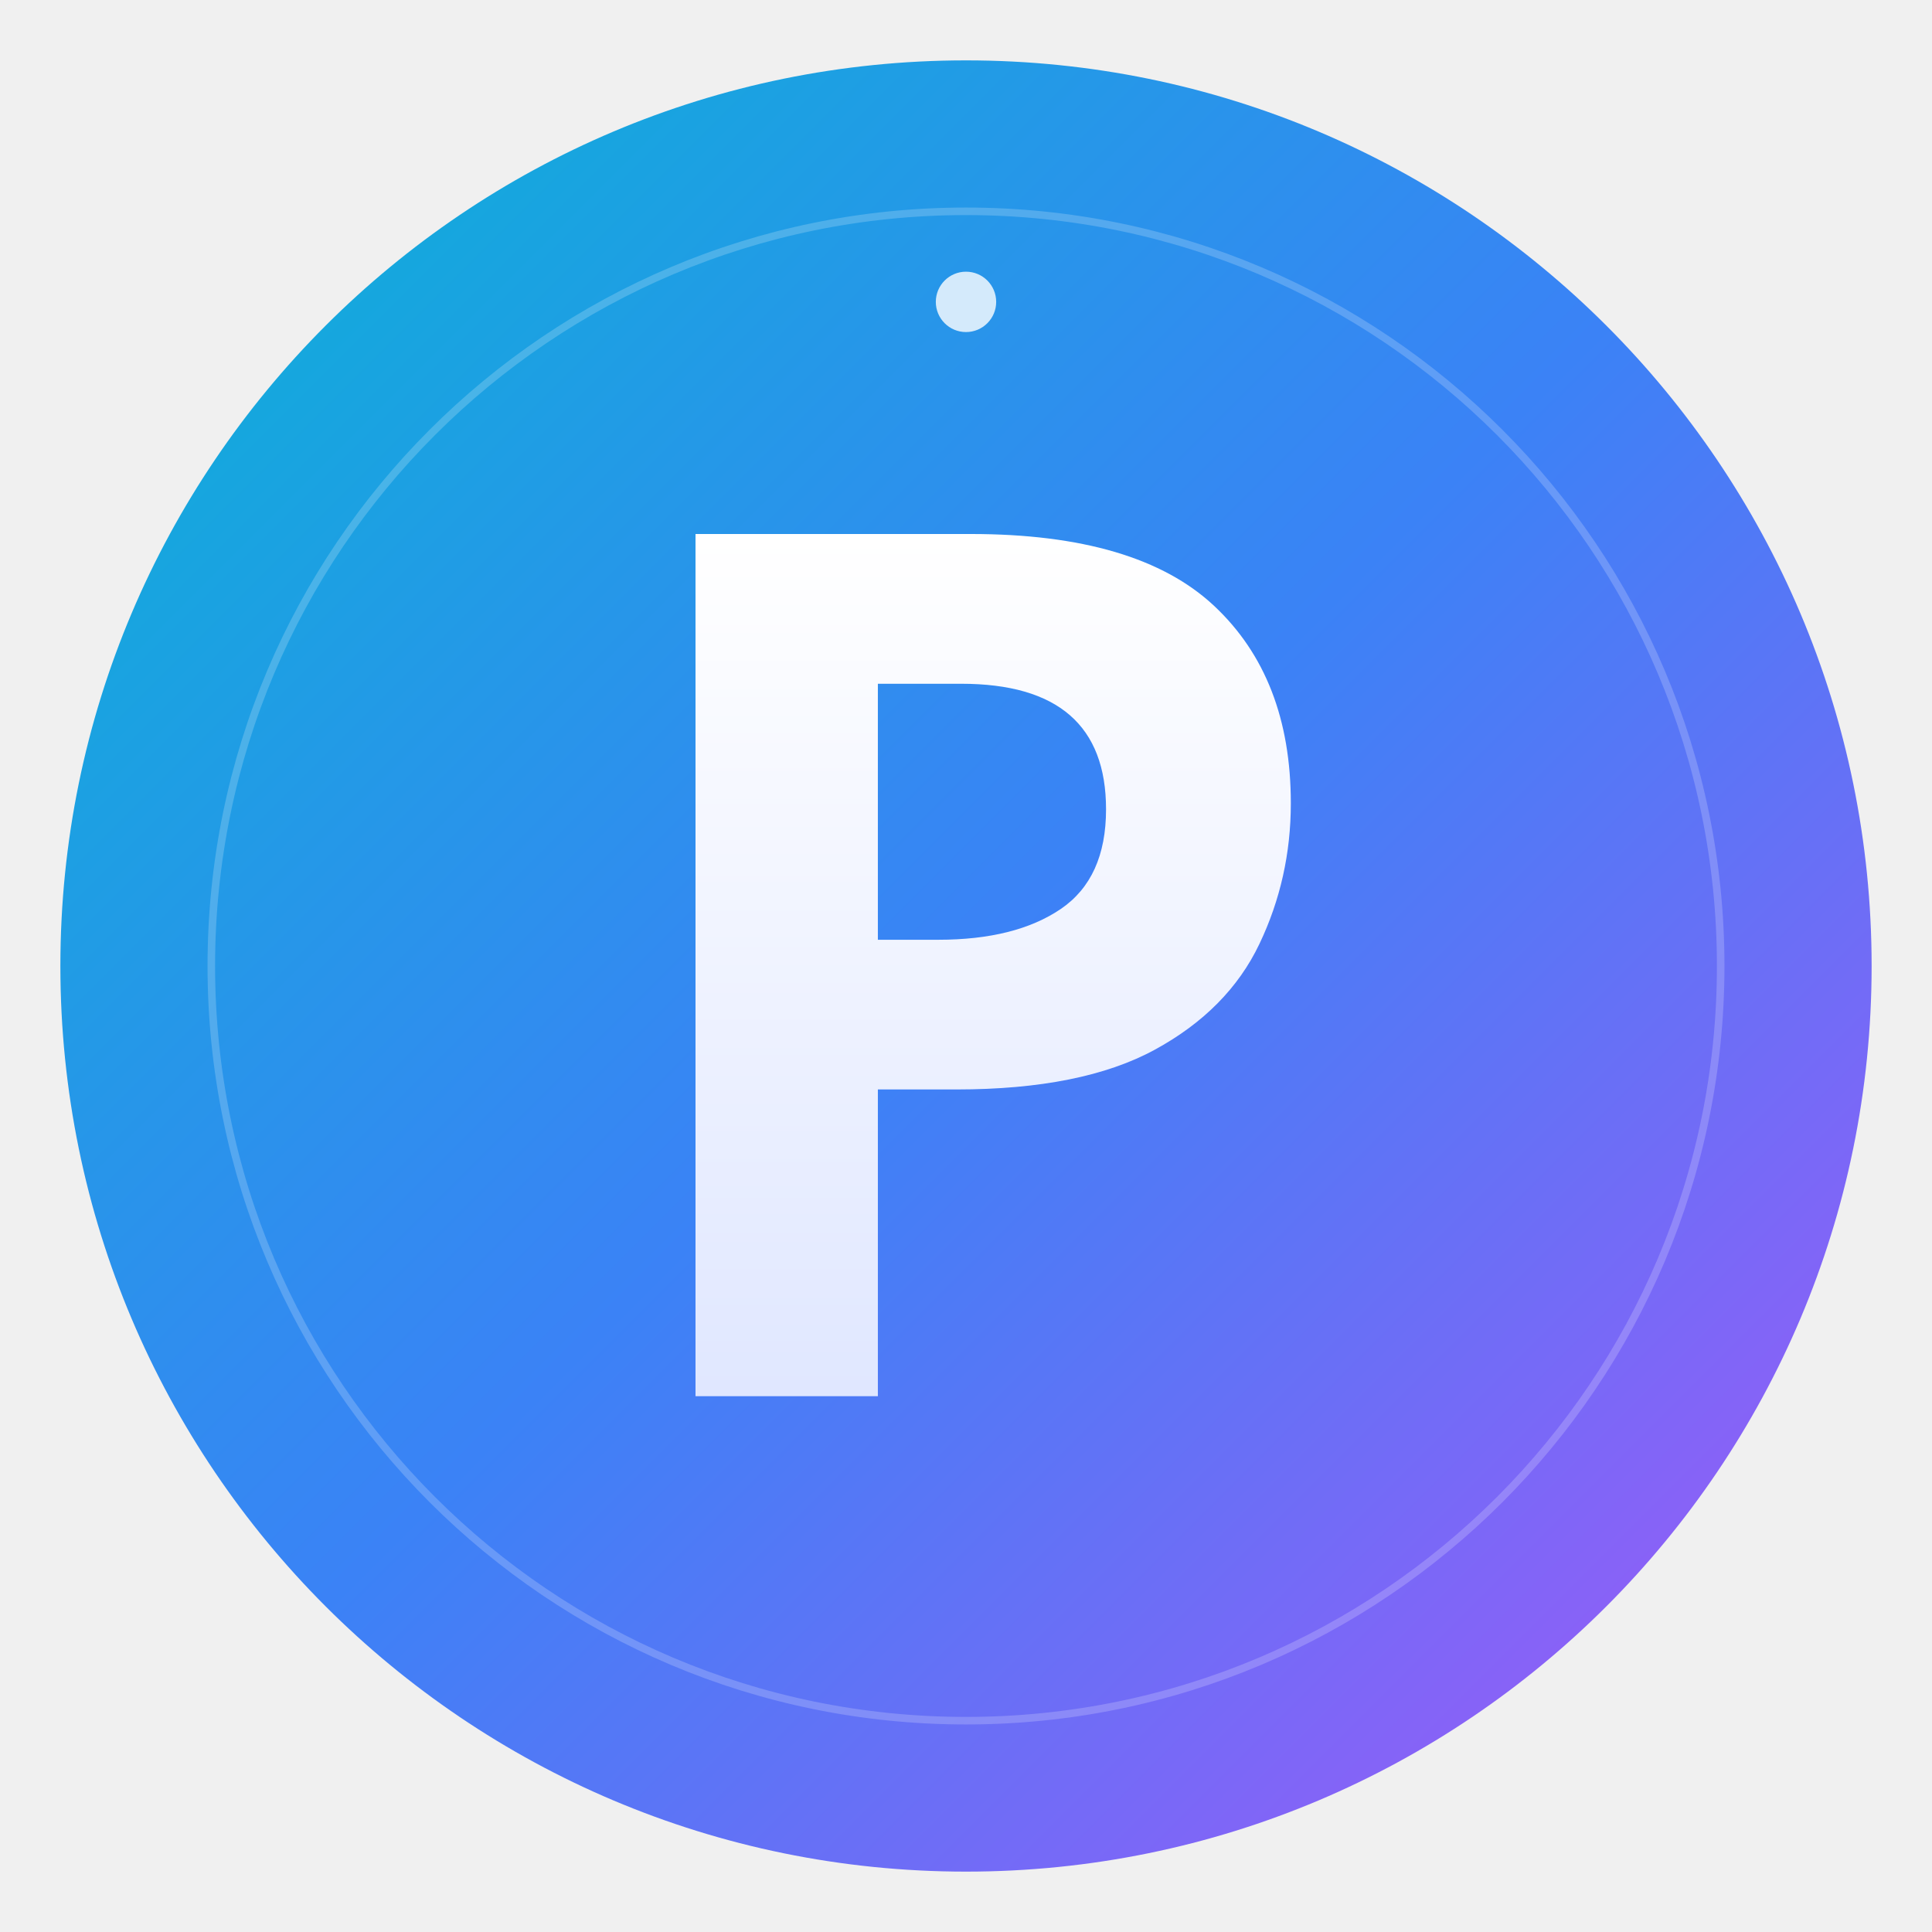
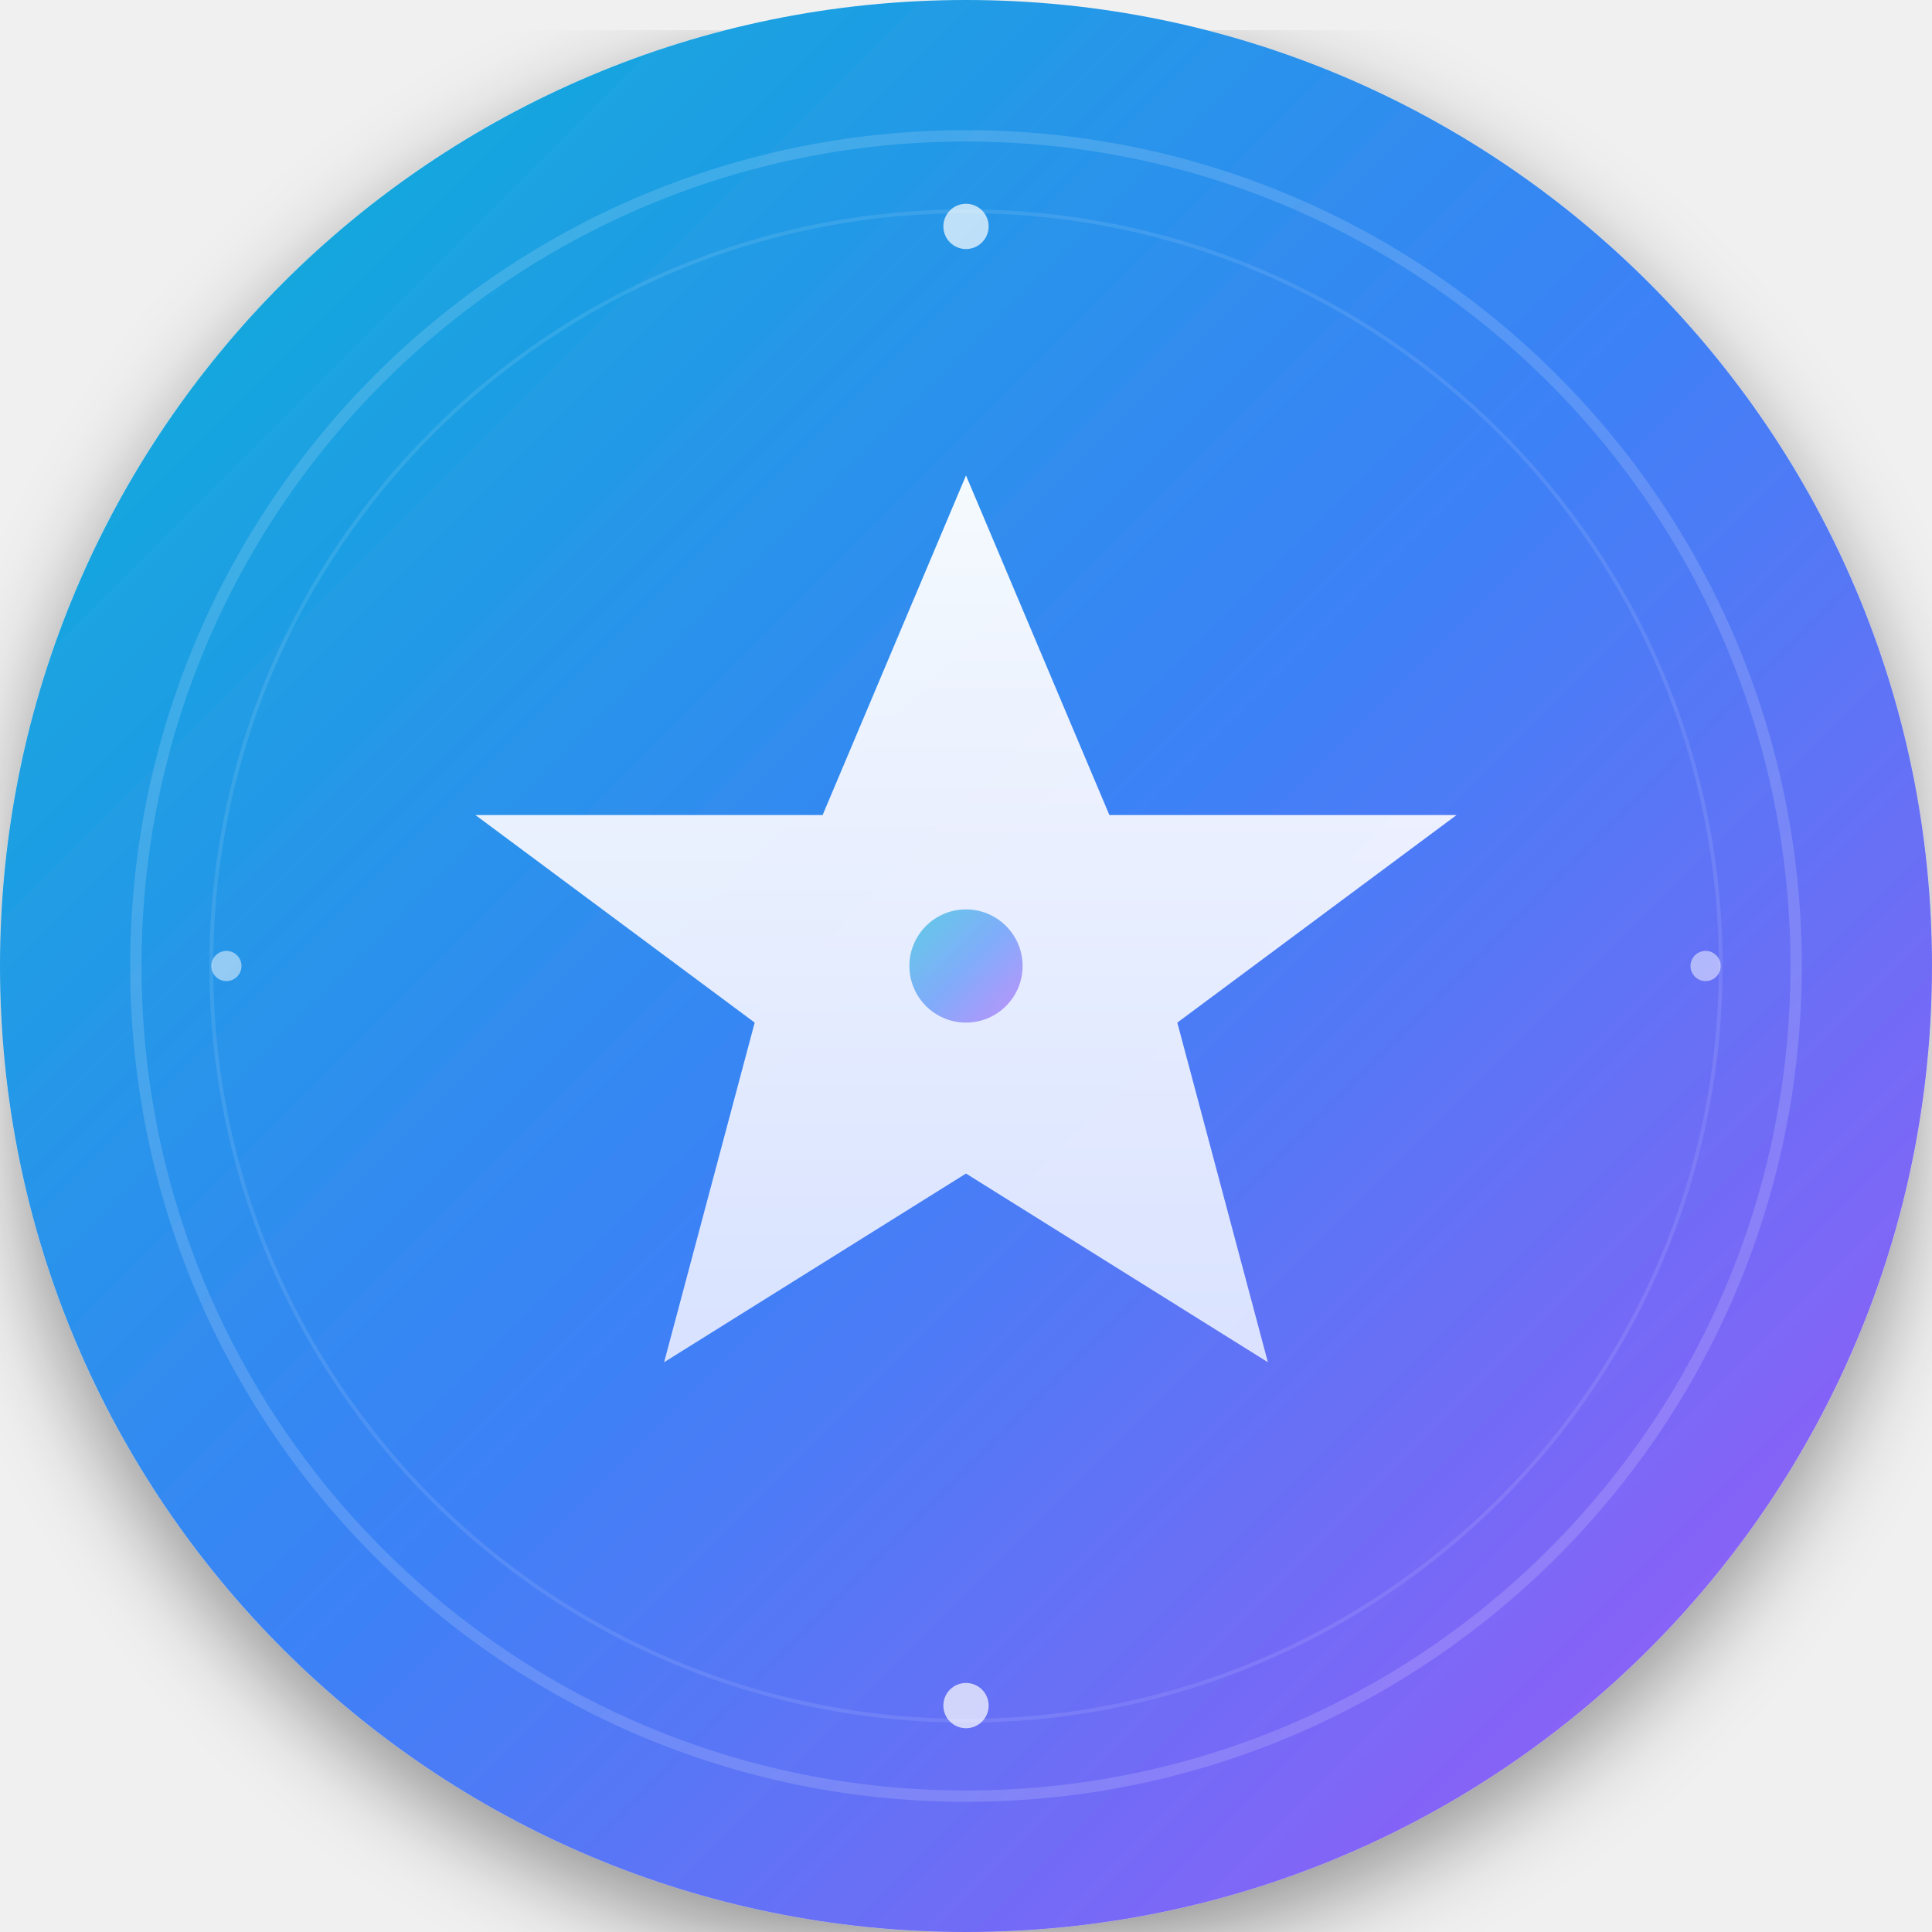
<svg xmlns="http://www.w3.org/2000/svg" viewBox="0 0 512 512" width="512" height="512">
  <defs>
    <linearGradient id="bg" x1="0%" y1="0%" x2="100%" y2="100%">
      <stop offset="0%" stop-color="#06b6d4" />
      <stop offset="50%" stop-color="#3b82f6" />
      <stop offset="100%" stop-color="#a855f7" />
    </linearGradient>
    <linearGradient id="letter" x1="0%" y1="0%" x2="0%" y2="100%">
      <stop offset="0%" stop-color="#ffffff" />
      <stop offset="100%" stop-color="#e0e7ff" />
    </linearGradient>
+     <filter id="shadow" x="-50%" y="-50%" width="200%" height="200%">
+       <feGaussianBlur in="SourceAlpha" stdDeviation="12" />
+       <feOffset dx="0" dy="8" result="offsetblur" />
+       <feFlood flood-color="#000" flood-opacity="0.4" />
+       <feComposite in2="offsetblur" operator="in" />
+       <feMerge>
+         <feMergeNode />
+         <feMergeNode in="SourceGraphic" />
+       </feMerge>
+     </filter>
  </defs>
-   <circle cx="256" cy="256" r="240" fill="url(#bg)" />
-   <circle cx="256" cy="256" r="200" fill="none" stroke="rgba(255,255,255,0.2)" stroke-width="2" />
-   <text x="256" y="370" font-family="sans-serif" font-size="320" font-weight="900" fill="url(#letter)" text-anchor="middle">P</text>
-   <circle cx="256" cy="80" r="8" fill="#ffffff" opacity="0.8" />
+   <circle cx="256" cy="256" r="256" fill="url(#bg)" filter="url(#shadow)" />
+   <circle cx="256" cy="256" r="220" fill="none" stroke="rgba(255,255,255,0.15)" stroke-width="3" />
+   <circle cx="256" cy="256" r="200" fill="none" stroke="rgba(255,255,255,0.1)" stroke-width="1" />
+   <g transform="translate(256, 256)">
+     <polygon points="0,-130 38,-40 130,-40 56,15 80,105 0,55 -80,105 -56,15 -130,-40 -38,-40" fill="url(#letter)" opacity="0.95" />
+     <circle cx="0" cy="0" r="15" fill="url(#bg)" opacity="0.6" />
+   </g>
+   <circle cx="256" cy="60" r="6" fill="#ffffff" opacity="0.7" />
+   <circle cx="452" cy="256" r="4" fill="#ffffff" opacity="0.5" />
+   <circle cx="60" cy="256" r="4" fill="#ffffff" opacity="0.5" />
+   <circle cx="256" cy="452" r="6" fill="#ffffff" opacity="0.7" />
</svg>
